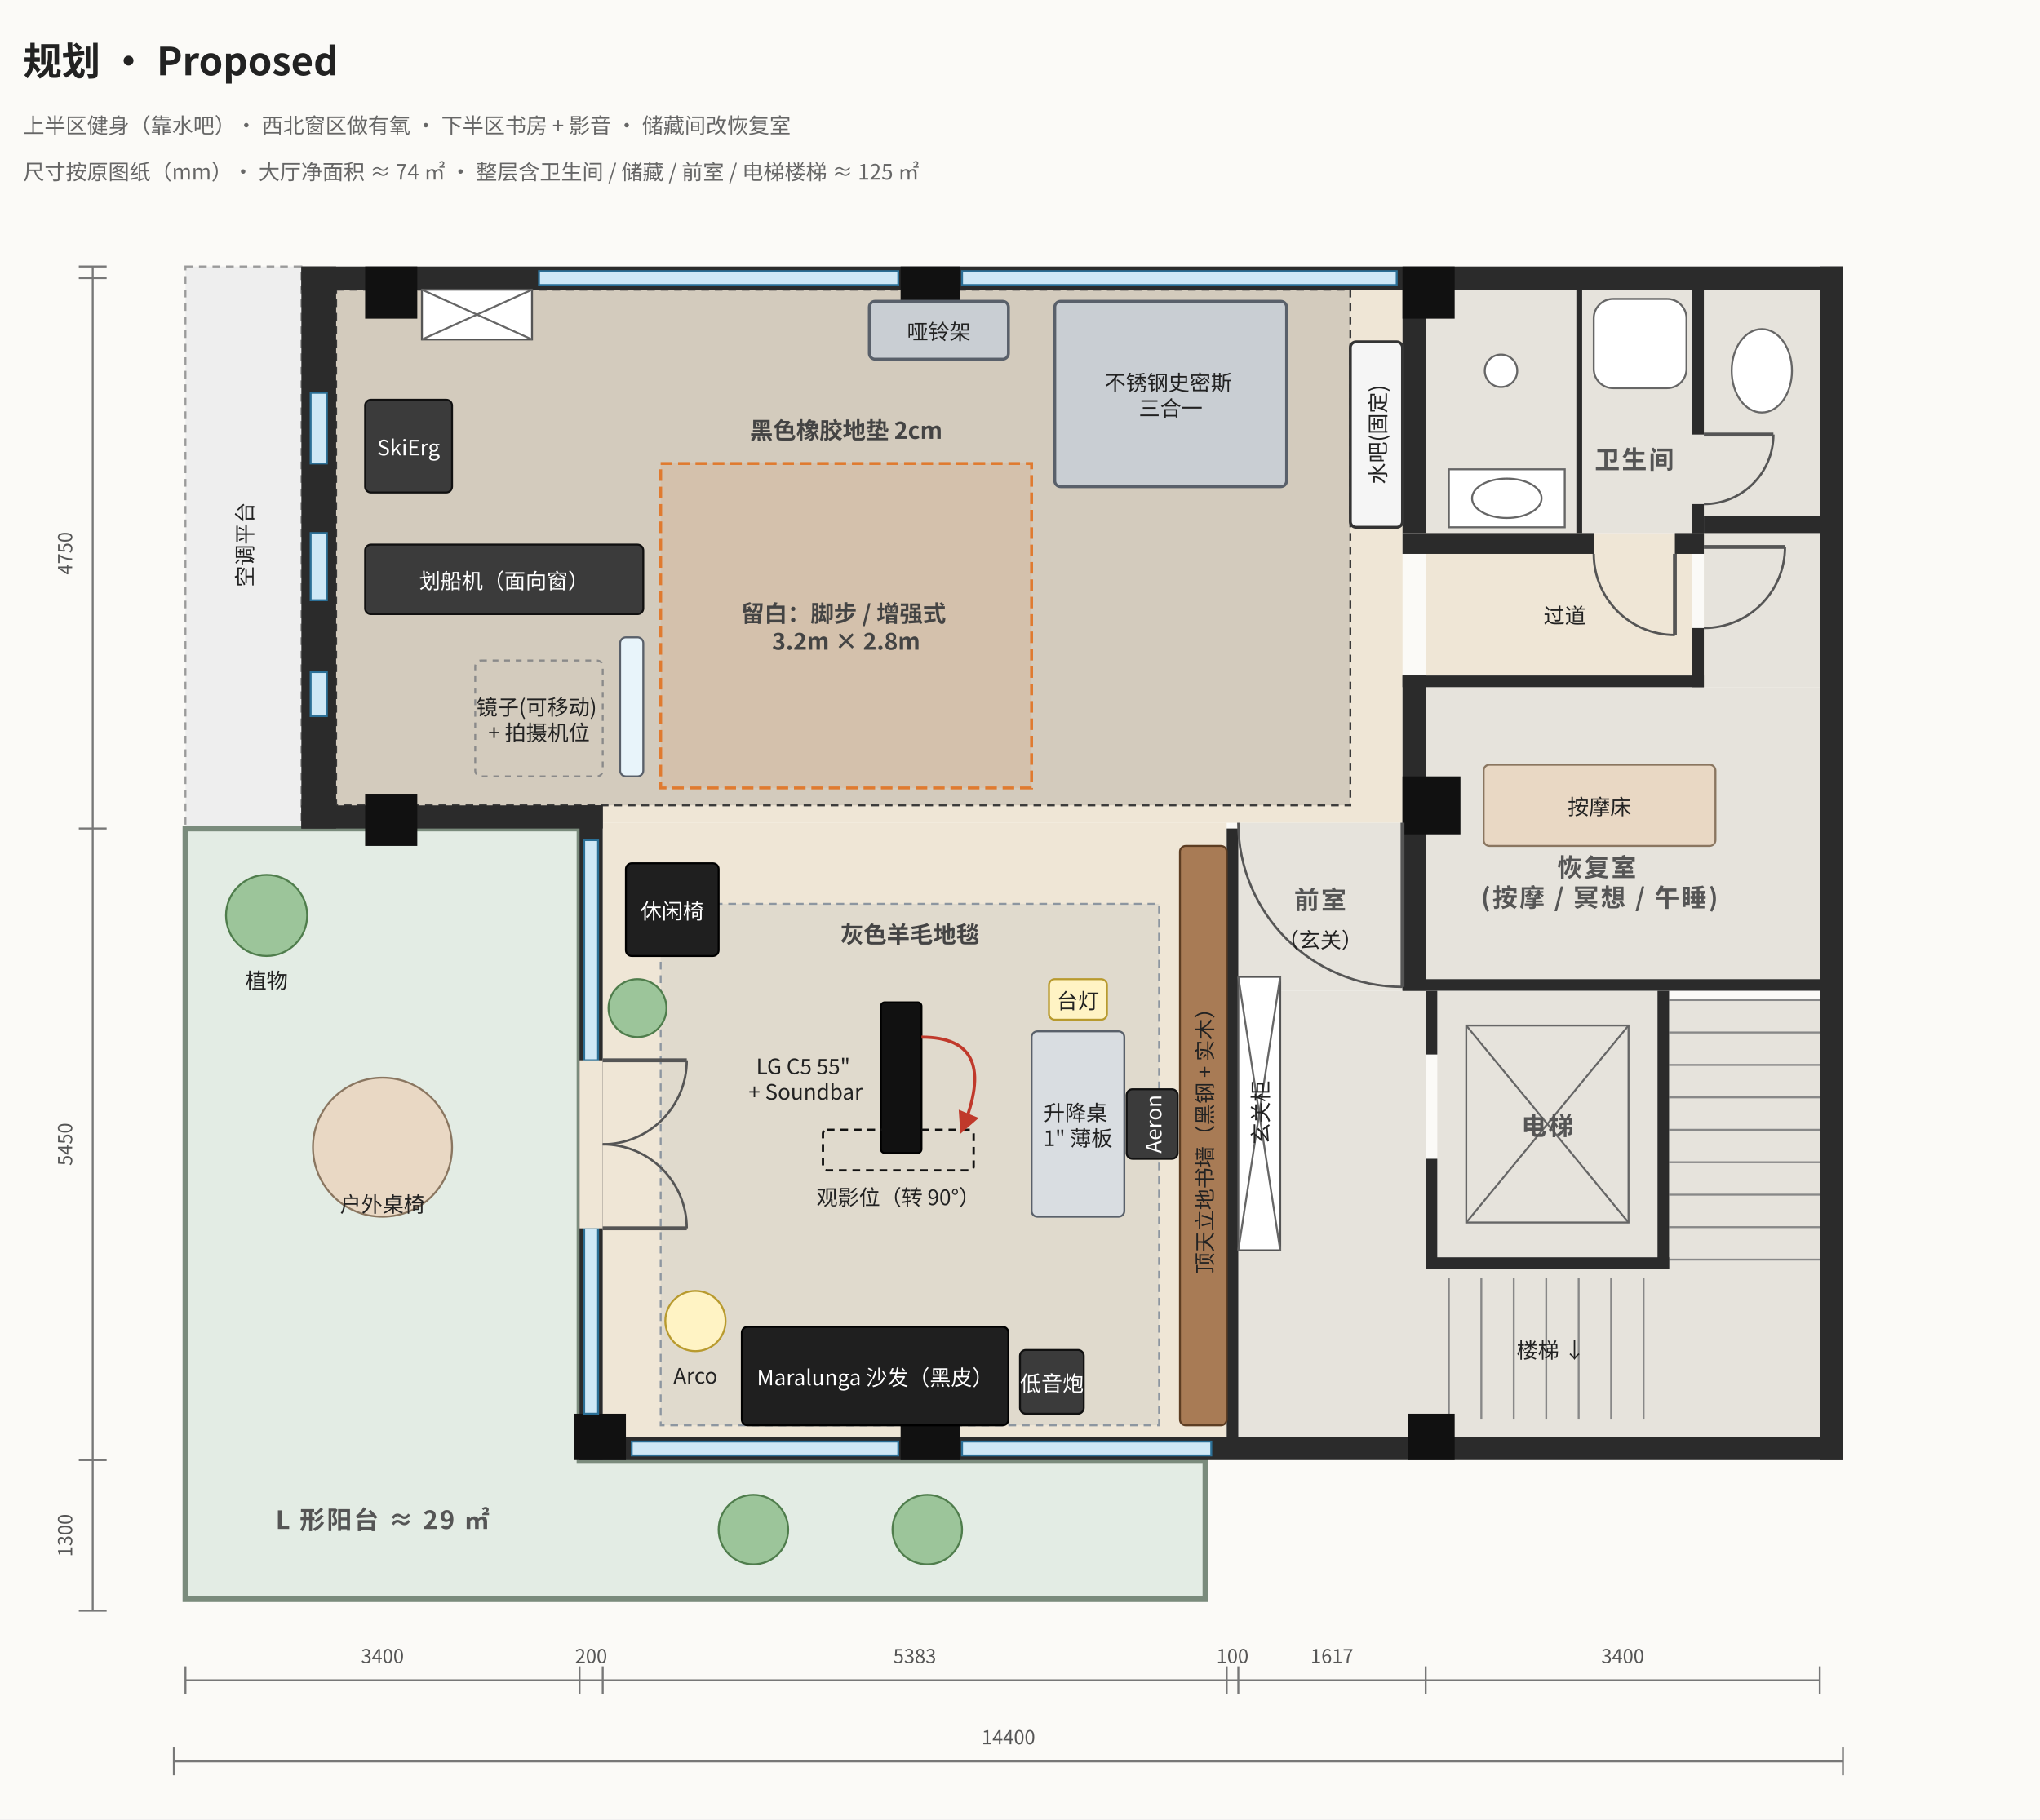
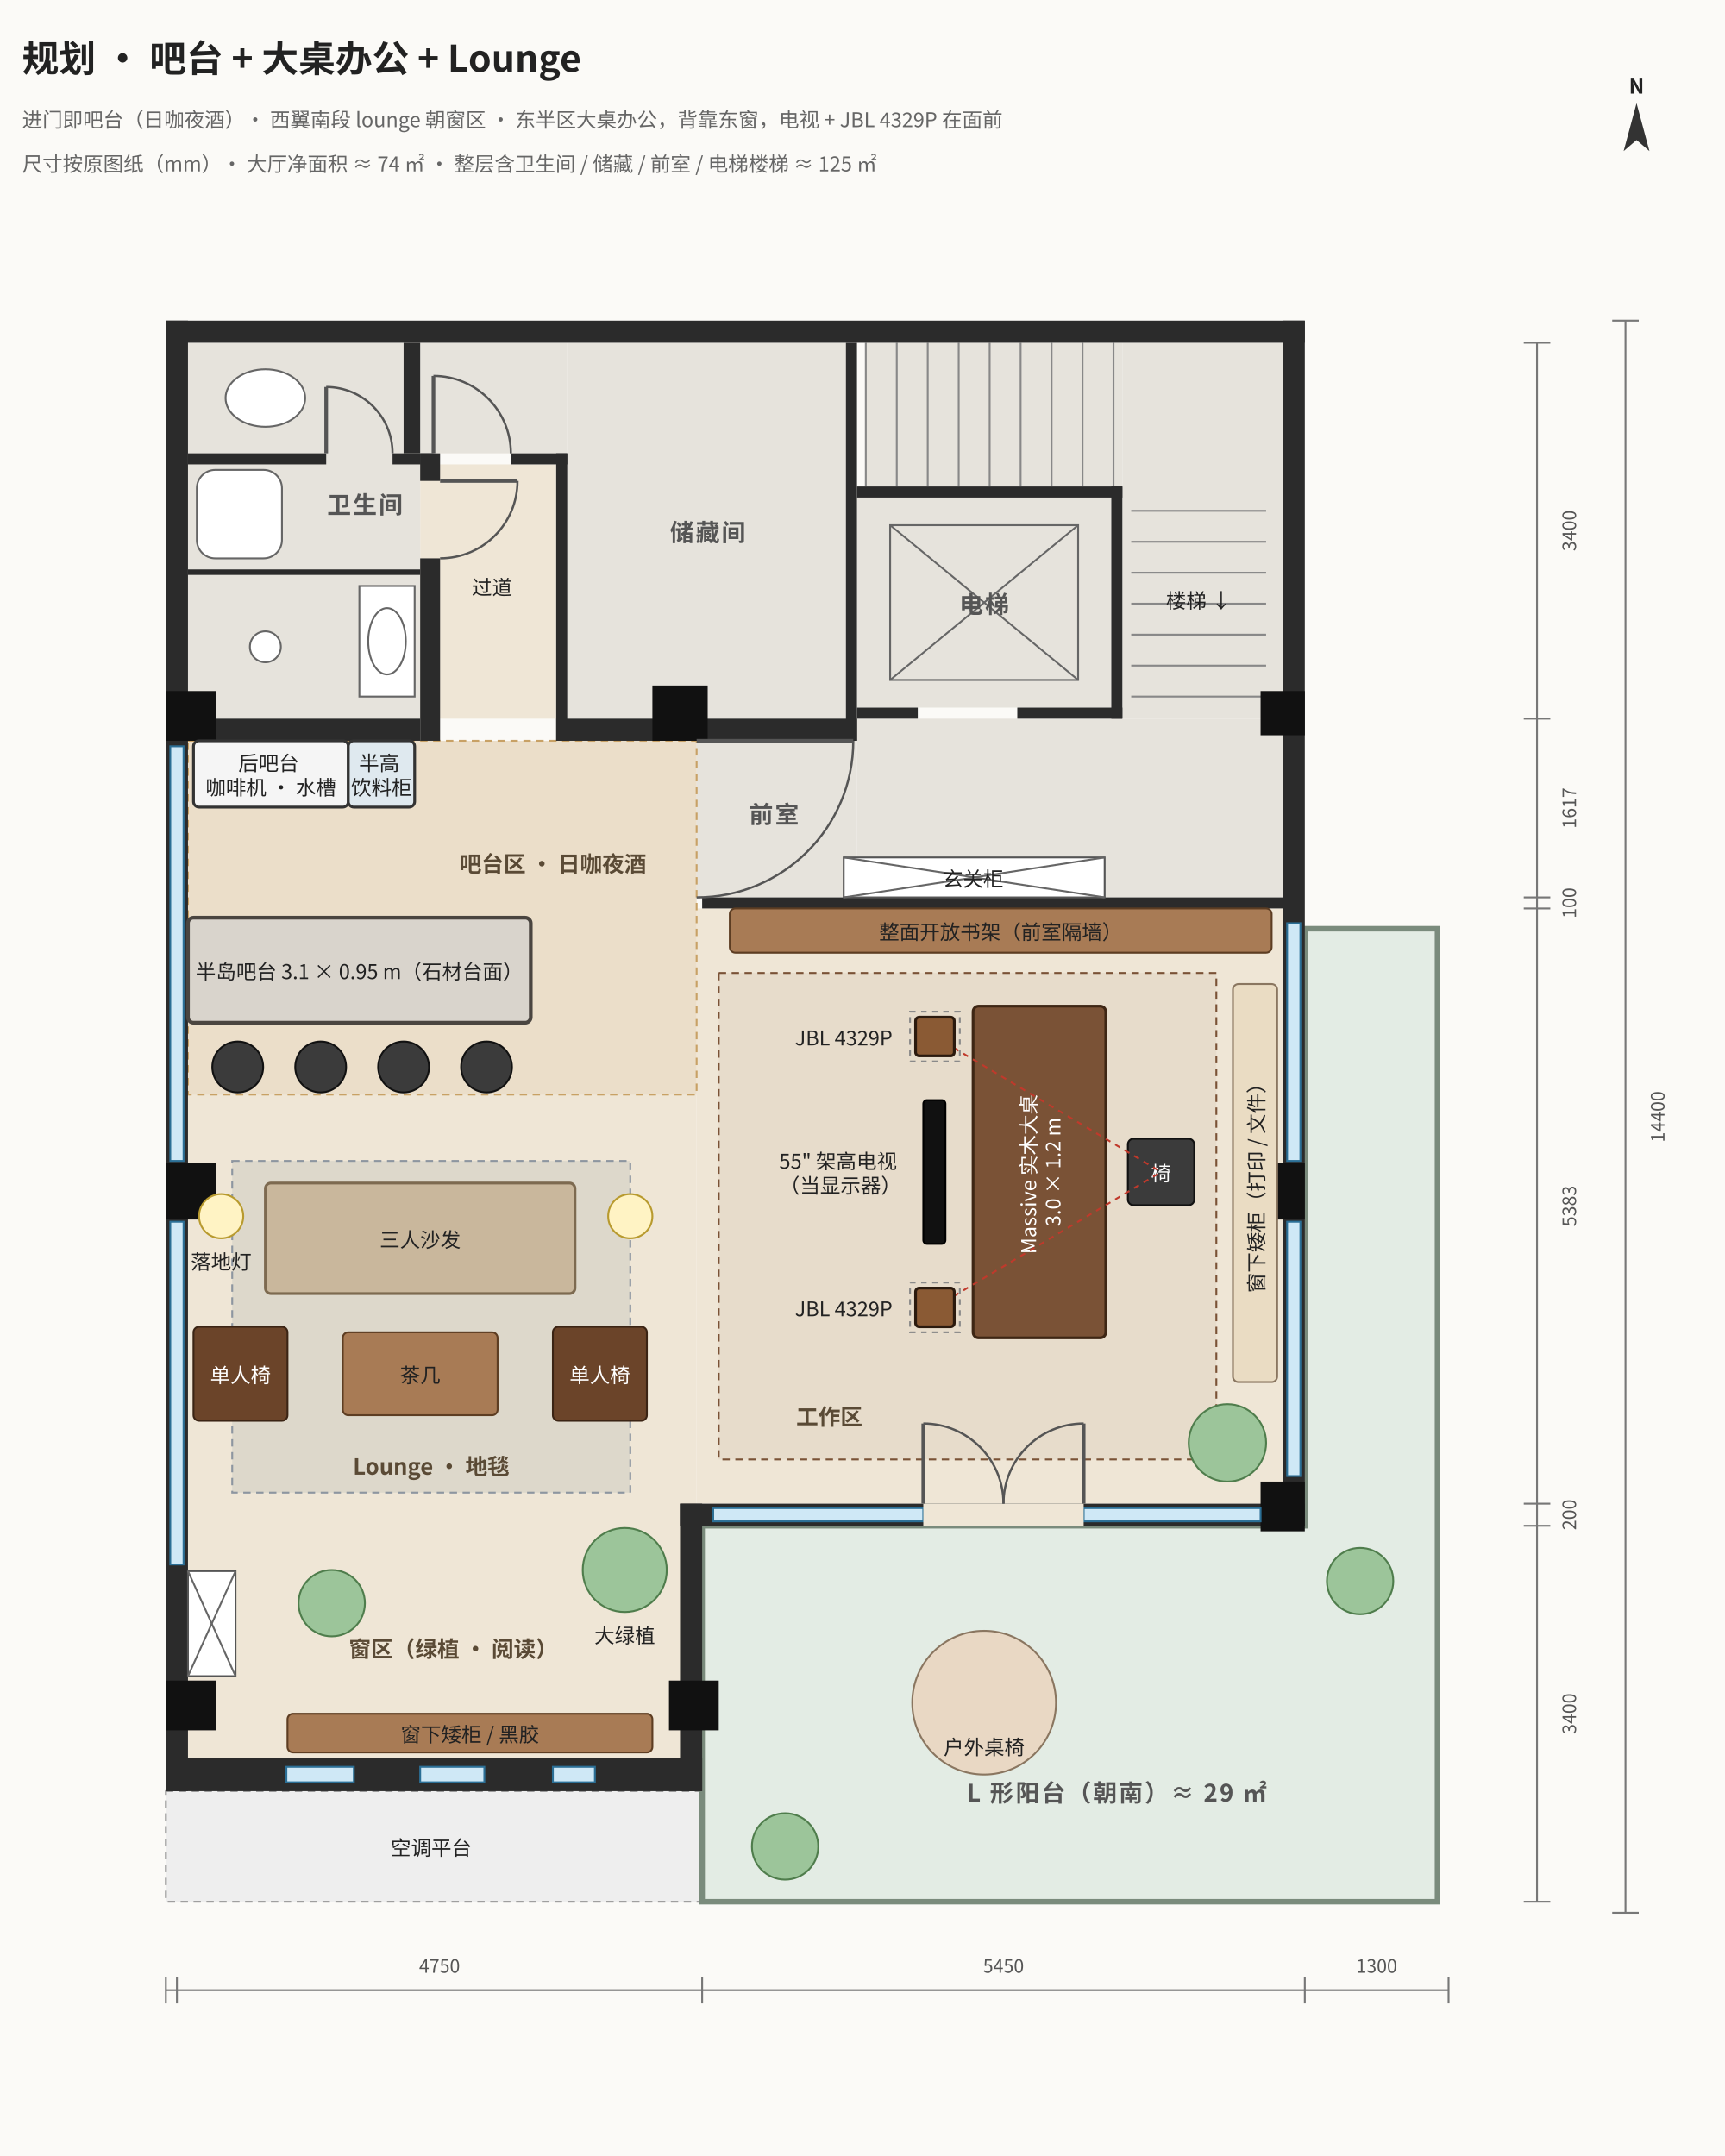
- <svg xmlns="http://www.w3.org/2000/svg" viewBox="-90 -138 1056 942" width="1056" height="942">
+ <svg xmlns="http://www.w3.org/2000/svg" viewBox="-90 -174 936 1170" width="936" height="1170">
  <style>
  .bg{fill:#fbfaf7}
  .floor{fill:#efe6d6}
  .annex{fill:#e6e3dc}
  .balcony{fill:#e3ece4;stroke:#7a8b7c;stroke-width:3}
  .platform{fill:#eeeeee;stroke:#9a9a9a;stroke-width:1;stroke-dasharray:4 3}
  .wall{fill:#2b2b2b}
  .column{fill:#111}
  .window{fill:#cfe8f6;stroke:#2b6f96;stroke-width:1}
  .door{fill:none;stroke:#555;stroke-width:1.2}
  .door-leaf{stroke:#555;stroke-width:2}
  .tread{stroke:#888;stroke-width:1}
  .lift{fill:none;stroke:#666;stroke-width:1}
  .fixture{fill:#fff;stroke:#666;stroke-width:1}
  .wood{fill:#a87b55;stroke:#5d3d22;stroke-width:1}
+   .desk{fill:#7a5236;stroke:#3e2614;stroke-width:1.5}
  .soft{fill:#e9d8c4;stroke:#8a7660;stroke-width:1}
+   .sofa{fill:#c9b79c;stroke:#7d6a50;stroke-width:1.5}
  .dark{fill:#3b3b3b;stroke:#111;stroke-width:1}
-   .leather{fill:#1f1f1f;stroke:#000;stroke-width:1}
-   .steel{fill:#c9ced3;stroke:#59606a;stroke-width:1.5}
-   .metal{fill:#d9dde1;stroke:#59606a;stroke-width:1}
-   .mirror{fill:#e8f4fa;stroke:#59606a;stroke-width:1}
-   .ghost{fill:none;stroke:#8a8a8a;stroke-width:1;stroke-dasharray:3 3}
+   .leather{fill:#6b4429;stroke:#3b2414;stroke-width:1}
  .box{fill:#eadcc3;stroke:#8a7660;stroke-width:1}
-   .mat{fill:#2a2a2a;stroke:#000;stroke-width:1}
  .lamp{fill:#fff3c4;stroke:#b89a2e;stroke-width:1}
  .plant{fill:#9cc59a;stroke:#4f7d4c;stroke-width:1}
-   .rug{fill:#f3f1ec;stroke:#a9a39a;stroke-width:1}
  .bar{fill:#f5f5f5;stroke:#333;stroke-width:1.5}
+   .fridge{fill:#dfe9ef;stroke:#333;stroke-width:1.5}
+   .counter{fill:#d9d4cc;stroke:#4a4540;stroke-width:2}
+   .stool{fill:#3b3b3b;stroke:#111;stroke-width:1}
  .cabinet{fill:#fff;stroke:#555;stroke-width:1}
-   .z-gym{fill:#3a3a3a;fill-opacity:.16;stroke:#3a3a3a;stroke-width:1;stroke-dasharray:4 3}
-   .z-rug{fill:#8d96a0;fill-opacity:.16;stroke:#8d96a0;stroke-width:1;stroke-dasharray:4 3}
-   .z-plyo{fill:#e07a2f;fill-opacity:.12;stroke:#e07a2f;stroke-width:1.5;stroke-dasharray:6 3}
+   .ghost{fill:none;stroke:#8a8a8a;stroke-width:1;stroke-dasharray:3 3}
+   .speaker{fill:#8a5a34;stroke:#2b1a0e;stroke-width:1.5}
  .tv{fill:#111;stroke:#000}
-   .tv-ghost{fill:none;stroke:#111;stroke-width:1.2;stroke-dasharray:4 3}
-   .arrow{fill:none;stroke:#c0392b;stroke-width:1.6}
+   .z-bar{fill:#c8a165;fill-opacity:.12;stroke:#c8a165;stroke-width:1;stroke-dasharray:4 3}
+   .z-rug{fill:#8d96a0;fill-opacity:.18;stroke:#8d96a0;stroke-width:1;stroke-dasharray:4 3}
+   .z-work{fill:#7a5236;fill-opacity:.07;stroke:#7a5236;stroke-width:1;stroke-dasharray:4 3}
+   .sound{fill:none;stroke:#c0392b;stroke-width:1;stroke-dasharray:3 3}
  .pencil-add{fill:#e67e22;stroke:#e67e22}
  .pencil-add-line{fill:none;stroke:#e67e22;stroke-width:2.5}
  .pencil-del{fill:none;stroke:#d62d20;stroke-width:2;stroke-dasharray:5 3}
  .pencil-x{stroke:#d62d20;stroke-width:2}
  text{font-family:"PingFang SC","Noto Sans CJK SC","WenQuanYi Zen Hei","Microsoft YaHei",sans-serif;fill:#222}
  .lbl{font-size:11px;text-anchor:middle;dominant-baseline:central}
  .lbl-inv{fill:#fff}
  .room{font-size:13px;font-weight:700;fill:#555;text-anchor:middle;dominant-baseline:central;letter-spacing:1px}
-   .zone-lbl{font-size:12px;font-weight:600;text-anchor:middle;dominant-baseline:central;fill:#444}
+   .zone-lbl{font-size:12px;font-weight:600;text-anchor:middle;dominant-baseline:central;fill:#5a4a35}
  .pencil-lbl{font-size:11px;font-weight:600;fill:#c0392b;text-anchor:middle;dominant-baseline:central}
  .title{font-size:20px;font-weight:700}
  .note{font-size:11px;fill:#666}
  .dim{stroke:#777;stroke-width:1;fill:none}
  .dim-txt{font-size:10px;fill:#555;text-anchor:middle;dominant-baseline:central}
</style>
-   <rect class="bg" x="-90" y="-138" width="100%" height="100%" />
-   <defs>
-     <marker id="arrow" viewBox="0 0 10 10" refX="8" refY="5" markerWidth="7" markerHeight="7" orient="auto-start-reverse">
-       <path d="M0,0 L10,5 L0,10 z" fill="#c0392b" />
-     </marker>
-   </defs>
-   <rect class="platform" x="6.0" y="0.0" width="60.0" height="291.0" rx="0" />
-   <text class="lbl" x="36.0" y="144.0" transform="rotate(-90 36.0 144.0)">空调平台</text>
-   <polygon class="balcony" points="6.0,291.0 210.0,291.0 210.0,618.0 534.0,618.0 534.0,690.0 6.0,690.0" />
-   <text class="room" x="108.0" y="648.0">L 形阳台 ≈ 29 ㎡</text>
-   <rect class="floor" x="84.0" y="12.0" width="552.0" height="276.0" rx="0" />
-   <rect class="floor" x="222.0" y="288.0" width="323.0" height="318.0" rx="0" />
-   <rect class="floor" x="648.0" y="138.0" width="138.0" height="73.8" rx="0" />
-   <rect class="annex" x="648.0" y="12.0" width="204.0" height="126.0" rx="0" />
-   <rect class="annex" x="654.0" y="375.0" width="114.0" height="138.0" rx="0" />
-   <rect class="annex" x="648.0" y="519.0" width="204.0" height="87.0" rx="0" />
-   <rect class="annex" x="774.0" y="379.8" width="78.0" height="139.2" rx="0" />
-   <rect class="annex" x="648.0" y="217.8" width="204.0" height="151.2" rx="0" />
-   <rect class="annex" x="792.0" y="138.0" width="60.0" height="79.8" rx="0" />
-   <rect class="annex" x="551.0" y="288.0" width="85.0" height="87.0" rx="0" />
-   <rect class="annex" x="551.0" y="375.0" width="97.0" height="231.0" rx="0" />
-   <rect class="z-gym" x="84.0" y="12.0" width="525.0" height="267.0" rx="0" />
-   <rect class="z-plyo" x="252.0" y="102.0" width="192.0" height="168.0" rx="0" />
-   <rect class="z-rug" x="252.0" y="330.0" width="258.0" height="270.0" rx="0" />
-   <line class="tread" x1="774.0" y1="379.8" x2="852.0" y2="379.8" />
-   <line class="tread" x1="774.0" y1="396.6" x2="852.0" y2="396.6" />
-   <line class="tread" x1="774.0" y1="413.4" x2="852.0" y2="413.4" />
-   <line class="tread" x1="774.0" y1="430.2" x2="852.0" y2="430.2" />
-   <line class="tread" x1="774.0" y1="447.0" x2="852.0" y2="447.0" />
-   <line class="tread" x1="774.0" y1="463.8" x2="852.0" y2="463.8" />
-   <line class="tread" x1="774.0" y1="480.6" x2="852.0" y2="480.6" />
-   <line class="tread" x1="774.0" y1="497.4" x2="852.0" y2="497.4" />
-   <line class="tread" x1="774.0" y1="514.2" x2="852.0" y2="514.2" />
-   <line class="tread" x1="660.0" y1="523.8" x2="660.0" y2="597.0" />
-   <line class="tread" x1="676.8" y1="523.8" x2="676.8" y2="597.0" />
-   <line class="tread" x1="693.6" y1="523.8" x2="693.6" y2="597.0" />
-   <line class="tread" x1="710.4" y1="523.8" x2="710.4" y2="597.0" />
-   <line class="tread" x1="727.2" y1="523.8" x2="727.2" y2="597.0" />
-   <line class="tread" x1="744.0" y1="523.8" x2="744.0" y2="597.0" />
-   <line class="tread" x1="760.8" y1="523.8" x2="760.8" y2="597.0" />
-   <text class="lbl" x="712.8" y="560.4">楼梯 ↓</text>
-   <rect class="lift" x="669.0" y="393.0" width="84.0" height="102.0" rx="0" />
-   <line class="lift" x1="669.0" y1="393.0" x2="753.0" y2="495.0" />
-   <line class="lift" x1="669.0" y1="495.0" x2="753.0" y2="393.0" />
-   <text class="room" x="711.0" y="444.0">电梯</text>
-   <circle class="fixture" cx="687.0" cy="54.0" r="8.4" />
-   <rect class="fixture" x="660.0" y="105.0" width="60.0" height="30.0" rx="0" />
-   <ellipse class="fixture" cx="690.0" cy="120.0" rx="18.0" ry="10.2" />
-   <rect class="fixture" x="735.0" y="16.8" width="48.0" height="46.2" rx="10" />
-   <ellipse class="fixture" cx="822.0" cy="54.0" rx="15.6" ry="21.6" />
-   <rect class="wall" x="66.0" y="0.0" width="798.0" height="12.0" rx="0" />
-   <rect class="wall" x="66.0" y="0.0" width="18.0" height="291.0" rx="0" />
-   <rect class="wall" x="66.0" y="279.0" width="156.0" height="12.0" rx="0" />
-   <rect class="wall" x="210.0" y="279.0" width="12.0" height="339.0" rx="0" />
-   <rect class="wall" x="210.0" y="606.0" width="654.0" height="12.0" rx="0" />
-   <rect class="wall" x="852.0" y="0.0" width="12.0" height="618.0" rx="0" />
-   <rect class="wall" x="636.0" y="12.0" width="12.0" height="126.0" rx="0" />
-   <rect class="wall" x="636.0" y="138.0" width="99.0" height="10.8" rx="0" />
-   <rect class="wall" x="777.0" y="138.0" width="15.0" height="10.8" rx="0" />
-   <rect class="wall" x="792.0" y="129.0" width="60.0" height="9.0" rx="0" />
-   <rect class="wall" x="726.0" y="12.0" width="3.0" height="126.0" rx="0" />
-   <rect class="wall" x="786.0" y="12.0" width="6.0" height="75.0" rx="0" />
-   <rect class="wall" x="786.0" y="123.0" width="6.0" height="15.0" rx="0" />
-   <rect class="wall" x="786.0" y="138.0" width="6.0" height="7.2" rx="0" />
-   <rect class="wall" x="786.0" y="187.2" width="6.0" height="30.6" rx="0" />
-   <rect class="wall" x="636.0" y="211.8" width="156.0" height="6.0" rx="0" />
-   <rect class="wall" x="636.0" y="211.8" width="12.0" height="163.2" rx="0" />
-   <rect class="wall" x="636.0" y="369.0" width="216.0" height="6.0" rx="0" />
-   <rect class="wall" x="648.0" y="375.0" width="6.0" height="33.0" rx="0" />
-   <rect class="wall" x="648.0" y="462.0" width="6.0" height="57.0" rx="0" />
-   <rect class="wall" x="648.0" y="513.0" width="126.0" height="6.0" rx="0" />
-   <rect class="wall" x="768.0" y="375.0" width="6.0" height="144.0" rx="0" />
-   <rect class="wall" x="545.0" y="291.0" width="6.0" height="315.0" rx="0" />
-   <rect class="column" x="99.0" y="0.0" width="27.0" height="27.0" rx="0" />
-   <rect class="column" x="376.2" y="0.0" width="30.6" height="27.0" rx="0" />
-   <rect class="column" x="636.0" y="0.0" width="27.0" height="27.0" rx="0" />
-   <rect class="column" x="99.0" y="273.0" width="27.0" height="27.0" rx="0" />
-   <rect class="column" x="207.0" y="594.0" width="27.0" height="24.0" rx="0" />
-   <rect class="column" x="376.2" y="594.0" width="30.6" height="24.0" rx="0" />
-   <rect class="column" x="639.0" y="594.0" width="24.0" height="24.0" rx="0" />
-   <rect class="column" x="636.0" y="264.0" width="30.0" height="30.0" rx="0" />
-   <rect class="window" x="189.0" y="2.4" width="186.0" height="7.2" rx="0" />
-   <rect class="window" x="408.0" y="2.4" width="225.0" height="7.2" rx="0" />
-   <rect class="window" x="70.8" y="65.4" width="8.4" height="36.6" rx="0" />
-   <rect class="window" x="70.8" y="138.0" width="8.4" height="34.8" rx="0" />
-   <rect class="window" x="70.8" y="210.0" width="8.4" height="22.8" rx="0" />
-   <rect class="window" x="212.4" y="297.0" width="7.2" height="114.0" rx="0" />
-   <rect class="window" x="212.4" y="498.0" width="7.2" height="96.0" rx="0" />
-   <rect class="window" x="237.0" y="608.4" width="138.0" height="7.2" rx="0" />
-   <rect class="window" x="408.0" y="608.4" width="129.0" height="7.2" rx="0" />
-   <rect class="floor" x="210.0" y="411.0" width="12.0" height="87.0" rx="0" />
-   <line class="door-leaf" x1="222.0" y1="411.0" x2="265.5" y2="411.0" />
-   <path class="door" d="M 265.5 411.0 A 43.5 43.5 0 0 1 222.0 454.5" />
-   <line class="door-leaf" x1="222.0" y1="498.0" x2="265.5" y2="498.0" />
-   <path class="door" d="M 265.5 498.0 A 43.5 43.5 0 0 0 222.0 454.5" />
-   <line class="door-leaf" x1="777.0" y1="148.8" x2="777.0" y2="190.8" />
-   <path class="door" d="M 777.0 190.8 A 42.0 42.0 0 0 1 735.0 148.8" />
-   <line class="door-leaf" x1="792.0" y1="87.0" x2="828.0" y2="87.0" />
-   <path class="door" d="M 828.0 87.0 A 36.0 36.0 0 0 1 792.0 123.0" />
-   <line class="door-leaf" x1="792.0" y1="145.2" x2="834.0" y2="145.2" />
-   <path class="door" d="M 834.0 145.2 A 42.0 42.0 0 0 1 792.0 187.2" />
-   <line class="door-leaf" x1="636.0" y1="288.0" x2="636.0" y2="373.0" />
-   <path class="door" d="M 636.0 373.0 A 85.0 85.0 0 0 1 551.0 288.0" />
-   <rect class="cabinet" x="551.0" y="367.8" width="21.7" height="141.6" rx="0" />
-   <line class="lift" x1="551.0" y1="367.8" x2="572.7" y2="509.4" />
-   <line class="lift" x1="551.0" y1="509.4" x2="572.7" y2="367.8" />
-   <rect class="cabinet" x="128.4" y="12.0" width="57.0" height="25.8" rx="0" />
-   <line class="lift" x1="128.4" y1="12.0" x2="185.4" y2="37.8" />
-   <line class="lift" x1="128.4" y1="37.8" x2="185.4" y2="12.0" />
-   <text class="room" x="756.0" y="99.0">卫生间</text>
-   <text class="lbl" x="720.0" y="180.0">过道</text>
-   <text class="room" x="738.0" y="318.0">
-     <tspan x="738.0" dy="-0.6em">恢复室</tspan>
-     <tspan x="738.0" dy="1.2em">(按摩 / 冥想 / 午睡)</tspan>
-   </text>
-   <text class="room" x="593.4" y="327.0">前室</text>
-   <text class="lbl" x="593.4" y="348.0">（玄关）</text>
-   <text class="lbl" x="561.8" y="438.0" transform="rotate(-90 561.8 438.0)">玄关柜</text>
-   <rect class="bar" x="609.0" y="39.0" width="27.0" height="96.0" rx="3" />
-   <text class="lbl" x="622.5" y="87.0" transform="rotate(-90 622.5 87.0)">水吧(固定)</text>
-   <rect class="steel" x="456.0" y="18.0" width="120.0" height="96.0" rx="3" />
-   <text class="lbl" x="516.0" y="66.0">
-     <tspan x="516.0" dy="-0.6em">不锈钢史密斯</tspan>
-     <tspan x="516.0" dy="1.2em">三合一</tspan>
-   </text>
-   <rect class="steel" x="360.0" y="18.0" width="72.0" height="30.0" rx="3" />
-   <text class="lbl" x="396.0" y="33.0">哑铃架</text>
-   <rect class="dark" x="99.0" y="69.0" width="45.0" height="48.0" rx="3" />
-   <text class="lbl lbl-inv" x="121.5" y="93.0">SkiErg</text>
-   <rect class="dark" x="99.0" y="144.0" width="144.0" height="36.0" rx="3" />
-   <text class="lbl lbl-inv" x="171.0" y="162.0">划船机（面向窗）</text>
-   <rect class="mirror" x="231.0" y="192.0" width="12.0" height="72.0" rx="3" />
-   <rect class="ghost" x="156.0" y="204.0" width="66.0" height="60.0" rx="3" />
-   <text class="lbl" x="189.0" y="234.0">
-     <tspan x="189.0" dy="-0.6em">镜子(可移动)</tspan>
-     <tspan x="189.0" dy="1.2em">+ 拍摄机位</tspan>
-   </text>
-   <rect class="wood" x="520.8" y="300.0" width="24.2" height="300.0" rx="3" />
-   <text class="lbl" x="532.9" y="450.0" transform="rotate(-90 532.9 450.0)">顶天立地书墙（黑钢 + 实木）</text>
-   <rect class="metal" x="444.0" y="396.0" width="48.0" height="96.0" rx="3" />
-   <text class="lbl" x="468.0" y="444.0">
-     <tspan x="468.0" dy="-0.6em">升降桌</tspan>
-     <tspan x="468.0" dy="1.2em">1" 薄板</tspan>
-   </text>
-   <rect class="dark" x="493.2" y="426.0" width="26.4" height="36.0" rx="3" />
-   <text class="lbl lbl-inv" x="506.4" y="444.0" transform="rotate(-90 506.4 444.0)">Aeron</text>
-   <rect class="lamp" x="453.0" y="369.0" width="30.0" height="21.0" rx="3" />
-   <text class="lbl" x="468.0" y="379.5">台灯</text>
-   <rect class="leather" x="294.0" y="549.0" width="138.0" height="51.0" rx="3" />
-   <text class="lbl lbl-inv" x="363.0" y="574.5">Maralunga 沙发（黑皮）</text>
-   <rect class="dark" x="438.0" y="561.0" width="33.0" height="33.0" rx="3" />
-   <text class="lbl lbl-inv" x="454.5" y="577.5">低音炮</text>
-   <circle class="lamp" cx="270.0" cy="546.0" r="15.6" />
-   <text class="lbl" x="270.0" y="573.6">Arco</text>
-   <rect class="leather" x="234.0" y="309.0" width="48.0" height="48.0" rx="3" />
-   <text class="lbl lbl-inv" x="258.0" y="333.0">休闲椅</text>
-   <circle class="plant" cx="240.0" cy="384.0" r="15.0" />
-   <rect class="soft" x="678.0" y="258.0" width="120.0" height="42.0" rx="3" />
-   <text class="lbl" x="738.0" y="279.0">按摩床</text>
-   <circle class="soft" cx="108.0" cy="456.0" r="36.0" />
-   <text class="lbl" x="108.0" y="484.8">户外桌椅</text>
-   <circle class="plant" cx="48.0" cy="336.0" r="21.0" />
-   <text class="lbl" x="48.0" y="369.0">植物</text>
-   <circle class="plant" cx="300.0" cy="654.0" r="18.0" />
-   <circle class="plant" cx="390.0" cy="654.0" r="18.0" />
-   <rect class="tv" x="366.0" y="381.0" width="21.0" height="78.0" rx="2" />
-   <text class="lbl" x="327.0" y="420.0">
-     <tspan x="327.0" dy="-0.6em">LG C5 55"</tspan>
-     <tspan x="327.0" dy="1.2em">+ Soundbar</tspan>
-   </text>
-   <rect class="tv-ghost" x="336.0" y="447.0" width="78.0" height="21.0" rx="2" />
-   <text class="lbl" x="375.0" y="481.2">观影位（转 90°）</text>
-   <path class="arrow" d="M 387.0 399.0 Q 428.0 399.0 408.0 447.0" marker-end="url(#arrow)" />
-   <text class="zone-lbl" x="348.0" y="84.0">黑色橡胶地垫 2cm</text>
-   <text class="zone-lbl" x="348.0" y="186.0">
-     <tspan x="348.0" dy="-0.6em">留白：脚步 / 增强式</tspan>
-     <tspan x="348.0" dy="1.2em">3.2m × 2.8m</tspan>
-   </text>
-   <text class="zone-lbl" x="381.0" y="345.0">灰色羊毛地毯</text>
-   <text class="dim-txt" x="108.0" y="718.8">3400</text>
-   <text class="dim-txt" x="216.0" y="718.8">200</text>
-   <text class="dim-txt" x="383.5" y="718.8">5383</text>
-   <text class="dim-txt" x="548.0" y="718.8">100</text>
-   <text class="dim-txt" x="599.5" y="718.8">1617</text>
-   <text class="dim-txt" x="750.0" y="718.8">3400</text>
-   <line class="dim" x1="6.0" y1="732.0" x2="852.0" y2="732.0" />
-   <line class="dim" x1="6.0" y1="724.8" x2="6.0" y2="739.2" />
-   <line class="dim" x1="210.0" y1="724.8" x2="210.0" y2="739.2" />
-   <line class="dim" x1="222.0" y1="724.8" x2="222.0" y2="739.2" />
-   <line class="dim" x1="545.0" y1="724.8" x2="545.0" y2="739.2" />
-   <line class="dim" x1="551.0" y1="724.8" x2="551.0" y2="739.2" />
-   <line class="dim" x1="648.0" y1="724.8" x2="648.0" y2="739.2" />
-   <line class="dim" x1="852.0" y1="724.8" x2="852.0" y2="739.2" />
-   <line class="dim" x1="0.0" y1="774.0" x2="864.0" y2="774.0" />
-   <line class="dim" x1="0.0" y1="766.8" x2="0.0" y2="781.2" />
-   <line class="dim" x1="864.0" y1="766.8" x2="864.0" y2="781.2" />
-   <text class="dim-txt" x="432.0" y="760.8">14400</text>
-   <line class="dim" x1="-42.0" y1="0.0" x2="-42.0" y2="696.0" />
-   <line class="dim" x1="-49.2" y1="0.0" x2="-34.8" y2="0.0" />
-   <line class="dim" x1="-49.2" y1="6.0" x2="-34.8" y2="6.0" />
-   <line class="dim" x1="-49.2" y1="291.0" x2="-34.8" y2="291.0" />
-   <line class="dim" x1="-49.2" y1="618.0" x2="-34.8" y2="618.0" />
-   <line class="dim" x1="-49.2" y1="696.0" x2="-34.8" y2="696.0" />
-   <text class="dim-txt" x="-57.0" y="148.5" transform="rotate(-90 -57.0 148.5)">4750</text>
-   <text class="dim-txt" x="-57.0" y="454.5" transform="rotate(-90 -57.0 454.5)">5450</text>
-   <text class="dim-txt" x="-57.0" y="657.0" transform="rotate(-90 -57.0 657.0)">1300</text>
-   <text class="title" x="-78.0" y="-99.0">规划 · Proposed</text>
-   <text class="note" x="-78.0" y="-69.0">上半区健身（靠水吧）· 西北窗区做有氧 · 下半区书房 + 影音 · 储藏间改恢复室</text>
-   <text class="note" x="-78.0" y="-45.0">尺寸按原图纸（mm）· 大厅净面积 ≈ 74 ㎡ · 整层含卫生间 / 储藏 / 前室 / 电梯楼梯 ≈ 125 ㎡</text>
+   <rect class="bg" x="-90" y="-174" width="100%" height="100%" />
+   <rect class="platform" x="0.0" y="798.0" width="291.0" height="60.0" rx="0" />
+   <text class="lbl" x="144.0" y="828.0">空调平台</text>
+   <polygon class="balcony" points="291.0,858.0 291.0,654.0 618.0,654.0 618.0,330.0 690.0,330.0 690.0,858.0" />
+   <text class="room" x="516.0" y="798.0">L 形阳台（朝南）≈ 29 ㎡</text>
+   <rect class="floor" x="12.0" y="228.0" width="276.0" height="552.0" rx="0" />
+   <rect class="floor" x="288.0" y="319.0" width="318.0" height="323.0" rx="0" />
+   <rect class="floor" x="138.0" y="78.0" width="73.8" height="138.0" rx="0" />
+   <rect class="annex" x="12.0" y="12.0" width="126.0" height="204.0" rx="0" />
+   <rect class="annex" x="217.8" y="12.0" width="151.2" height="204.0" rx="0" />
+   <rect class="annex" x="138.0" y="12.0" width="79.8" height="60.0" rx="0" />
+   <rect class="annex" x="288.0" y="228.0" width="87.0" height="85.0" rx="0" />
+   <rect class="annex" x="375.0" y="216.0" width="231.0" height="97.0" rx="0" />
+   <rect class="annex" x="519.0" y="12.0" width="87.0" height="204.0" rx="0" />
+   <rect class="annex" x="379.8" y="12.0" width="139.2" height="78.0" rx="0" />
+   <rect class="annex" x="375.0" y="96.0" width="138.0" height="114.0" rx="0" />
+   <rect class="z-bar" x="12.0" y="228.0" width="276.0" height="192.0" rx="0" />
+   <rect class="z-rug" x="36.0" y="456.0" width="216.0" height="180.0" rx="0" />
+   <rect class="z-work" x="300.0" y="354.0" width="270.0" height="264.0" rx="0" />
+   <line class="tread" x1="379.8" y1="90.0" x2="379.8" y2="12.0" />
+   <line class="tread" x1="396.6" y1="90.0" x2="396.6" y2="12.0" />
+   <line class="tread" x1="413.4" y1="90.0" x2="413.4" y2="12.0" />
+   <line class="tread" x1="430.2" y1="90.0" x2="430.2" y2="12.0" />
+   <line class="tread" x1="447.0" y1="90.0" x2="447.0" y2="12.0" />
+   <line class="tread" x1="463.8" y1="90.0" x2="463.8" y2="12.0" />
+   <line class="tread" x1="480.6" y1="90.0" x2="480.6" y2="12.0" />
+   <line class="tread" x1="497.4" y1="90.0" x2="497.4" y2="12.0" />
+   <line class="tread" x1="514.2" y1="90.0" x2="514.2" y2="12.0" />
+   <line class="tread" x1="523.8" y1="204.0" x2="597.0" y2="204.0" />
+   <line class="tread" x1="523.8" y1="187.2" x2="597.0" y2="187.2" />
+   <line class="tread" x1="523.8" y1="170.4" x2="597.0" y2="170.4" />
+   <line class="tread" x1="523.8" y1="153.6" x2="597.0" y2="153.6" />
+   <line class="tread" x1="523.8" y1="136.8" x2="597.0" y2="136.8" />
+   <line class="tread" x1="523.8" y1="120.0" x2="597.0" y2="120.0" />
+   <line class="tread" x1="523.8" y1="103.2" x2="597.0" y2="103.2" />
+   <text class="lbl" x="560.4" y="151.2">楼梯 ↓</text>
+   <rect class="lift" x="393.0" y="111.0" width="102.0" height="84.0" rx="0" />
+   <line class="lift" x1="393.0" y1="111.0" x2="495.0" y2="195.0" />
+   <line class="lift" x1="393.0" y1="195.0" x2="495.0" y2="111.0" />
+   <text class="room" x="444.0" y="153.0">电梯</text>
+   <circle class="fixture" cx="54.0" cy="177.0" r="8.4" />
+   <rect class="fixture" x="105.0" y="144.0" width="30.0" height="60.0" rx="0" />
+   <ellipse class="fixture" cx="120.0" cy="174.0" rx="10.2" ry="18.0" />
+   <rect class="fixture" x="16.8" y="81.0" width="46.2" height="48.0" rx="10" />
+   <ellipse class="fixture" cx="54.0" cy="42.0" rx="21.6" ry="15.6" />
+   <rect class="wall" x="0.0" y="0.0" width="12.0" height="798.0" rx="0" />
+   <rect class="wall" x="0.0" y="780.0" width="291.0" height="18.0" rx="0" />
+   <rect class="wall" x="279.0" y="642.0" width="12.0" height="156.0" rx="0" />
+   <rect class="wall" x="279.0" y="642.0" width="339.0" height="12.0" rx="0" />
+   <rect class="wall" x="606.0" y="0.0" width="12.0" height="654.0" rx="0" />
+   <rect class="wall" x="0.0" y="0.0" width="618.0" height="12.0" rx="0" />
+   <rect class="wall" x="12.0" y="216.0" width="126.0" height="12.0" rx="0" />
+   <rect class="wall" x="138.0" y="129.0" width="10.8" height="99.0" rx="0" />
+   <rect class="wall" x="138.0" y="72.0" width="10.8" height="15.0" rx="0" />
+   <rect class="wall" x="129.0" y="12.0" width="9.0" height="60.0" rx="0" />
+   <rect class="wall" x="12.0" y="135.0" width="126.0" height="3.0" rx="0" />
+   <rect class="wall" x="12.0" y="72.0" width="75.0" height="6.0" rx="0" />
+   <rect class="wall" x="123.0" y="72.0" width="15.0" height="6.0" rx="0" />
+   <rect class="wall" x="138.0" y="72.0" width="7.2" height="6.0" rx="0" />
+   <rect class="wall" x="187.2" y="72.0" width="30.6" height="6.0" rx="0" />
+   <rect class="wall" x="211.8" y="72.0" width="6.0" height="156.0" rx="0" />
+   <rect class="wall" x="211.8" y="216.0" width="163.2" height="12.0" rx="0" />
+   <rect class="wall" x="369.0" y="12.0" width="6.0" height="216.0" rx="0" />
+   <rect class="wall" x="375.0" y="210.0" width="33.0" height="6.0" rx="0" />
+   <rect class="wall" x="462.0" y="210.0" width="57.0" height="6.0" rx="0" />
+   <rect class="wall" x="513.0" y="90.0" width="6.0" height="126.0" rx="0" />
+   <rect class="wall" x="375.0" y="90.0" width="144.0" height="6.0" rx="0" />
+   <rect class="wall" x="291.0" y="313.0" width="315.0" height="6.0" rx="0" />
+   <rect class="column" x="0.0" y="738.0" width="27.0" height="27.0" rx="0" />
+   <rect class="column" x="0.0" y="457.2" width="27.0" height="30.6" rx="0" />
+   <rect class="column" x="0.0" y="201.0" width="27.0" height="27.0" rx="0" />
+   <rect class="column" x="273.0" y="738.0" width="27.0" height="27.0" rx="0" />
+   <rect class="column" x="594.0" y="630.0" width="24.0" height="27.0" rx="0" />
+   <rect class="column" x="594.0" y="457.2" width="24.0" height="30.6" rx="0" />
+   <rect class="column" x="594.0" y="201.0" width="24.0" height="24.0" rx="0" />
+   <rect class="column" x="264.0" y="198.0" width="30.0" height="30.0" rx="0" />
+   <rect class="window" x="2.4" y="489.0" width="7.2" height="186.0" rx="0" />
+   <rect class="window" x="2.4" y="231.0" width="7.2" height="225.0" rx="0" />
+   <rect class="window" x="65.4" y="784.8" width="36.6" height="8.4" rx="0" />
+   <rect class="window" x="138.0" y="784.8" width="34.8" height="8.4" rx="0" />
+   <rect class="window" x="210.0" y="784.8" width="22.8" height="8.4" rx="0" />
+   <rect class="window" x="297.0" y="644.4" width="114.0" height="7.2" rx="0" />
+   <rect class="window" x="498.0" y="644.4" width="96.0" height="7.2" rx="0" />
+   <rect class="window" x="608.4" y="489.0" width="7.2" height="138.0" rx="0" />
+   <rect class="window" x="608.4" y="327.0" width="7.2" height="129.0" rx="0" />
+   <rect class="floor" x="411.0" y="642.0" width="87.0" height="12.0" rx="0" />
+   <line class="door-leaf" x1="411.0" y1="642.0" x2="411.0" y2="598.5" />
+   <path class="door" d="M 411.0 598.5 A 43.5 43.5 0 0 1 454.5 642.0" />
+   <line class="door-leaf" x1="498.0" y1="642.0" x2="498.0" y2="598.5" />
+   <path class="door" d="M 498.0 598.5 A 43.5 43.5 0 0 0 454.5 642.0" />
+   <line class="door-leaf" x1="148.8" y1="87.0" x2="190.8" y2="87.0" />
+   <path class="door" d="M 190.8 87.0 A 42.0 42.0 0 0 1 148.8 129.0" />
+   <line class="door-leaf" x1="87.0" y1="72.0" x2="87.0" y2="36.0" />
+   <path class="door" d="M 87.0 36.0 A 36.0 36.0 0 0 1 123.0 72.0" />
+   <line class="door-leaf" x1="145.2" y1="72.0" x2="145.2" y2="30.0" />
+   <path class="door" d="M 145.2 30.0 A 42.0 42.0 0 0 1 187.2 72.0" />
+   <line class="door-leaf" x1="288.0" y1="228.0" x2="373.0" y2="228.0" />
+   <path class="door" d="M 373.0 228.0 A 85.0 85.0 0 0 1 288.0 313.0" />
+   <rect class="cabinet" x="367.8" y="291.3" width="141.6" height="21.7" rx="0" />
+   <line class="lift" x1="367.8" y1="291.3" x2="509.4" y2="313.0" />
+   <line class="lift" x1="367.8" y1="313.0" x2="509.4" y2="291.3" />
+   <rect class="cabinet" x="12.0" y="678.6" width="25.8" height="57.0" rx="0" />
+   <line class="lift" x1="12.0" y1="678.6" x2="37.8" y2="735.6" />
+   <line class="lift" x1="12.0" y1="735.6" x2="37.8" y2="678.6" />
+   <text class="room" x="108.0" y="99.0">卫生间</text>
+   <text class="lbl" x="177.0" y="144.0">过道</text>
+   <text class="room" x="294.0" y="114.0">储藏间</text>
+   <text class="room" x="330.0" y="267.0">前室</text>
+   <text class="lbl" x="438.0" y="302.2">玄关柜</text>
+   <rect class="bar" x="15.0" y="228.0" width="84.0" height="36.0" rx="3" />
+   <text class="lbl" x="57.0" y="246.0">
+     <tspan x="57.0" dy="-0.6em">后吧台</tspan>
+     <tspan x="57.0" dy="1.2em">咖啡机 · 水槽</tspan>
+   </text>
+   <rect class="fridge" x="99.0" y="228.0" width="36.0" height="36.0" rx="3" />
+   <text class="lbl" x="117.0" y="246.0">
+     <tspan x="117.0" dy="-0.6em">半高</tspan>
+     <tspan x="117.0" dy="1.2em">饮料柜</tspan>
+   </text>
+   <rect class="counter" x="12.0" y="324.0" width="186.0" height="57.0" rx="3" />
+   <text class="lbl" x="105.0" y="352.5">半岛吧台 3.1 × 0.95 m（石材台面）</text>
+   <circle class="stool" cx="39.0" cy="405.0" r="13.8" />
+   <circle class="stool" cx="84.0" cy="405.0" r="13.8" />
+   <circle class="stool" cx="129.0" cy="405.0" r="13.8" />
+   <circle class="stool" cx="174.0" cy="405.0" r="13.8" />
+   <rect class="sofa" x="54.0" y="468.0" width="168.0" height="60.0" rx="3" />
+   <text class="lbl" x="138.0" y="498.0">三人沙发</text>
+   <rect class="wood" x="96.0" y="549.0" width="84.0" height="45.0" rx="3" />
+   <text class="lbl" x="138.0" y="571.5">茶几</text>
+   <rect class="leather" x="15.0" y="546.0" width="51.0" height="51.0" rx="3" />
+   <text class="lbl lbl-inv" x="40.5" y="571.5">单人椅</text>
+   <rect class="leather" x="210.0" y="546.0" width="51.0" height="51.0" rx="3" />
+   <text class="lbl lbl-inv" x="235.5" y="571.5">单人椅</text>
+   <circle class="lamp" cx="30.0" cy="486.0" r="12.0" />
+   <text class="lbl" x="30.0" y="510.0">落地灯</text>
+   <circle class="lamp" cx="252.0" cy="486.0" r="12.0" />
+   <rect class="wood" x="66.0" y="756.0" width="198.0" height="21.0" rx="3" />
+   <text class="lbl" x="165.0" y="766.5">窗下矮柜 / 黑胶</text>
+   <circle class="plant" cx="249.0" cy="678.0" r="22.8" />
+   <text class="lbl" x="249.0" y="712.8">大绿植</text>
+   <circle class="plant" cx="90.0" cy="696.0" r="18.0" />
+   <rect class="wood" x="306.0" y="319.0" width="294.0" height="24.0" rx="3" />
+   <text class="lbl" x="453.0" y="331.0">整面开放书架（前室隔墙）</text>
+   <rect class="desk" x="438.0" y="372.0" width="72.0" height="180.0" rx="3" />
+   <text class="lbl lbl-inv" x="474.0" y="462.0" transform="rotate(-90 474.0 462.0)">
+     <tspan x="474.0" dy="-0.6em">Massive 实木大桌</tspan>
+     <tspan x="474.0" dy="1.2em">3.0 × 1.2 m</tspan>
+   </text>
+   <rect class="dark" x="522.0" y="444.0" width="36.0" height="36.0" rx="3" />
+   <text class="lbl lbl-inv" x="540.0" y="462.0">椅</text>
+   <rect class="box" x="579.0" y="360.0" width="24.0" height="216.0" rx="3" />
+   <text class="lbl" x="591.0" y="468.0" transform="rotate(-90 591.0 468.0)">窗下矮柜（打印 / 文件）</text>
+   <circle class="plant" cx="576.0" cy="609.0" r="21.0" />
+   <circle class="soft" cx="444.0" cy="750.0" r="39.0" />
+   <text class="lbl" x="444.0" y="773.4">户外桌椅</text>
+   <circle class="plant" cx="648.0" cy="684.0" r="18.0" />
+   <circle class="plant" cx="336.0" cy="828.0" r="18.0" />
+   <line class="sound" x1="417.3" y1="388.5" x2="540.0" y2="462.0" />
+   <rect class="speaker" x="406.8" y="378.0" width="21.0" height="21.0" rx="2" />
+   <rect class="ghost" x="403.8" y="375.0" width="27.0" height="27.0" rx="0" />
+   <line class="sound" x1="417.3" y1="535.5" x2="540.0" y2="462.0" />
+   <rect class="speaker" x="406.8" y="525.0" width="21.0" height="21.0" rx="2" />
+   <rect class="ghost" x="403.8" y="522.0" width="27.0" height="27.0" rx="0" />
+   <rect class="tv" x="411.0" y="423.0" width="12.0" height="78.0" rx="2" />
+   <text class="lbl" x="366.0" y="462.0">
+     <tspan x="366.0" dy="-0.6em">55" 架高电视</tspan>
+     <tspan x="366.0" dy="1.2em">（当显示器）</tspan>
+   </text>
+   <text class="lbl" x="367.8" y="388.5">JBL 4329P</text>
+   <text class="lbl" x="367.8" y="535.5">JBL 4329P</text>
+   <text class="zone-lbl" x="210.0" y="294.0">吧台区 · 日咖夜酒</text>
+   <text class="zone-lbl" x="144.0" y="621.0">Lounge · 地毯</text>
+   <text class="zone-lbl" x="360.0" y="594.0">工作区</text>
+   <text class="zone-lbl" x="156.0" y="720.0">窗区（绿植 · 阅读）</text>
+   <line class="dim" x1="0.0" y1="906.0" x2="696.0" y2="906.0" />
+   <line class="dim" x1="0.0" y1="898.8" x2="0.0" y2="913.2" />
+   <line class="dim" x1="6.0" y1="898.8" x2="6.0" y2="913.2" />
+   <line class="dim" x1="291.0" y1="898.8" x2="291.0" y2="913.2" />
+   <line class="dim" x1="618.0" y1="898.8" x2="618.0" y2="913.2" />
+   <line class="dim" x1="696.0" y1="898.8" x2="696.0" y2="913.2" />
+   <text class="dim-txt" x="148.5" y="892.2">4750</text>
+   <text class="dim-txt" x="454.5" y="892.2">5450</text>
+   <text class="dim-txt" x="657.0" y="892.2">1300</text>
+   <line class="dim" x1="744.0" y1="12.0" x2="744.0" y2="858.0" />
+   <line class="dim" x1="736.8" y1="858.0" x2="751.2" y2="858.0" />
+   <line class="dim" x1="736.8" y1="654.0" x2="751.2" y2="654.0" />
+   <line class="dim" x1="736.8" y1="642.0" x2="751.2" y2="642.0" />
+   <line class="dim" x1="736.8" y1="319.0" x2="751.2" y2="319.0" />
+   <line class="dim" x1="736.8" y1="313.0" x2="751.2" y2="313.0" />
+   <line class="dim" x1="736.8" y1="216.0" x2="751.2" y2="216.0" />
+   <line class="dim" x1="736.8" y1="12.0" x2="751.2" y2="12.0" />
+   <text class="dim-txt" x="760.8" y="756.0" transform="rotate(-90 760.8 756.0)">3400</text>
+   <text class="dim-txt" x="760.8" y="648.0" transform="rotate(-90 760.8 648.0)">200</text>
+   <text class="dim-txt" x="760.8" y="480.5" transform="rotate(-90 760.8 480.5)">5383</text>
+   <text class="dim-txt" x="760.8" y="316.0" transform="rotate(-90 760.8 316.0)">100</text>
+   <text class="dim-txt" x="760.8" y="264.5" transform="rotate(-90 760.8 264.5)">1617</text>
+   <text class="dim-txt" x="760.8" y="114.0" transform="rotate(-90 760.8 114.0)">3400</text>
+   <line class="dim" x1="792.0" y1="0.0" x2="792.0" y2="864.0" />
+   <line class="dim" x1="784.8" y1="0.0" x2="799.2" y2="0.0" />
+   <line class="dim" x1="784.8" y1="864.0" x2="799.2" y2="864.0" />
+   <text class="dim-txt" x="808.8" y="432.0" transform="rotate(-90 808.8 432.0)">14400</text>
+   <text class="title" x="-78.0" y="-135.0">规划 · 吧台 + 大桌办公 + Lounge</text>
+   <text class="note" x="-78.0" y="-105.0">进门即吧台（日咖夜酒）· 西翼南段 lounge 朝窗区 · 东半区大桌办公，背靠东窗，电视 + JBL 4329P 在面前</text>
+   <text class="note" x="-78.0" y="-81.0">尺寸按原图纸（mm）· 大厅净面积 ≈ 74 ㎡ · 整层含卫生间 / 储藏 / 前室 / 电梯楼梯 ≈ 125 ㎡</text>
+   <g transform="translate(798.0,-102.0)">
+     <path d="M0,-16 L7,10 L0,4 L-7,10 Z" fill="#333" />
+     <text class="lbl" x="0" y="-26" style="font-weight:700">N</text>
+   </g>
</svg>
